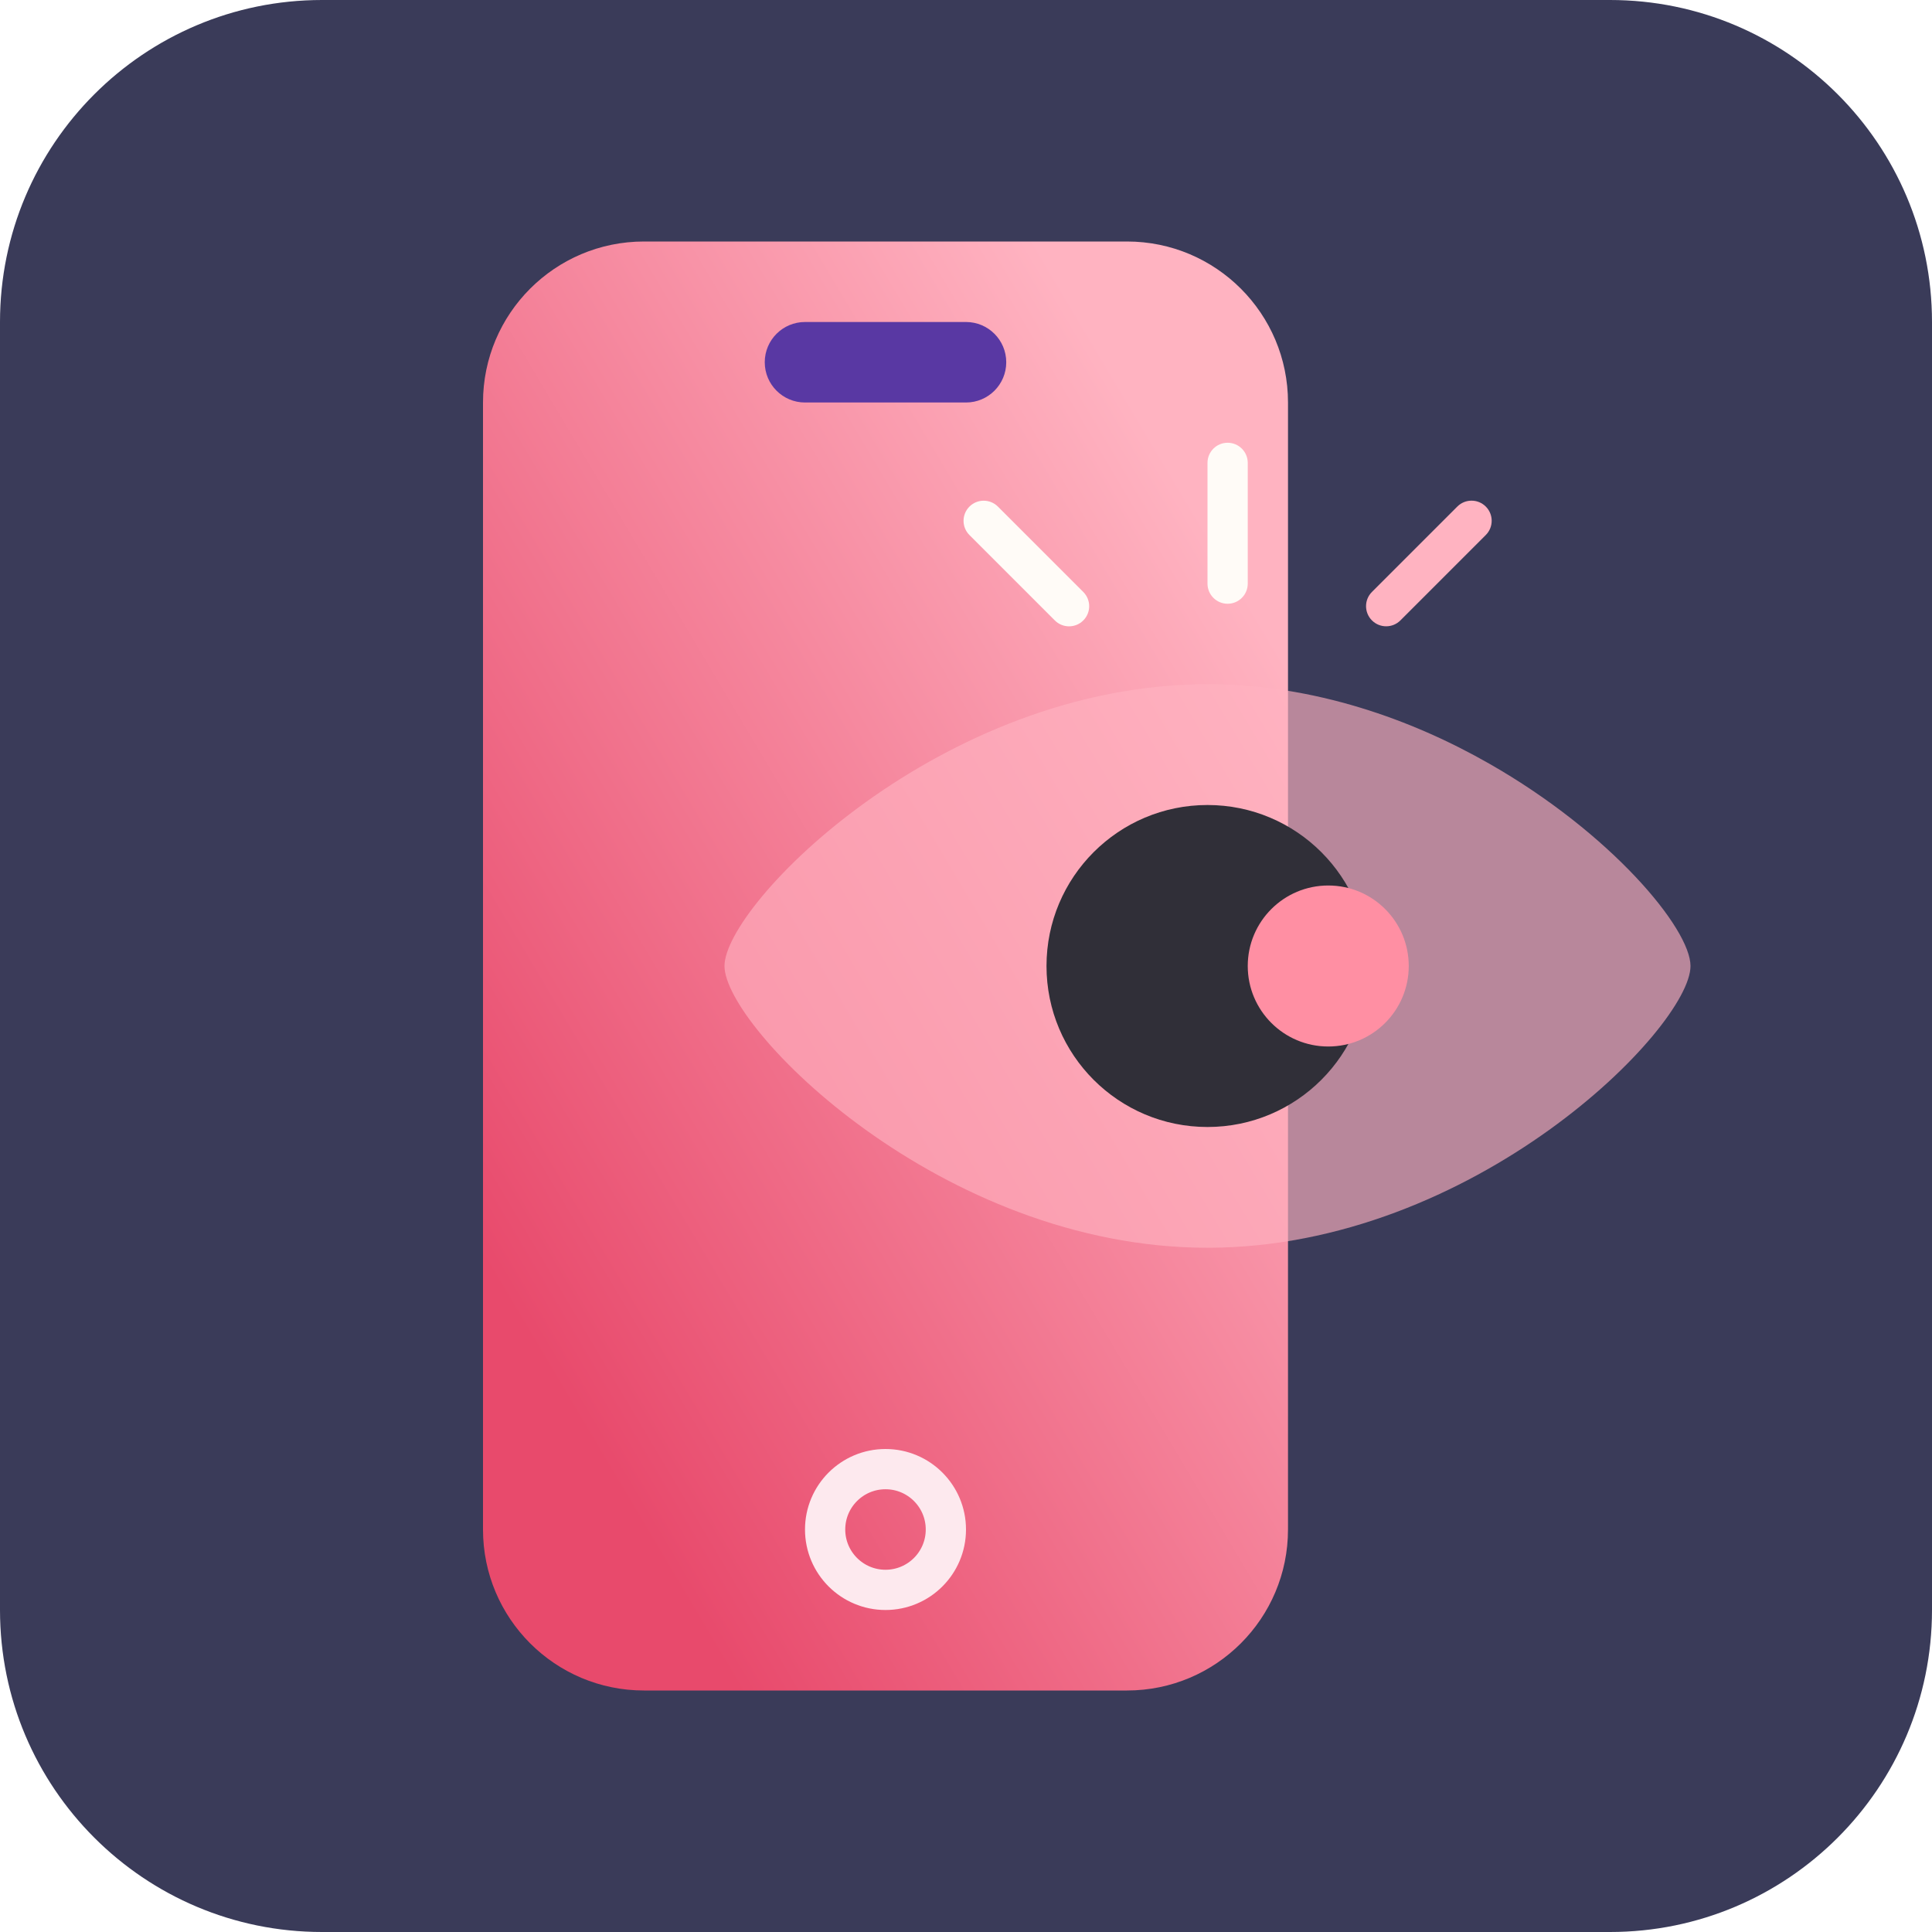
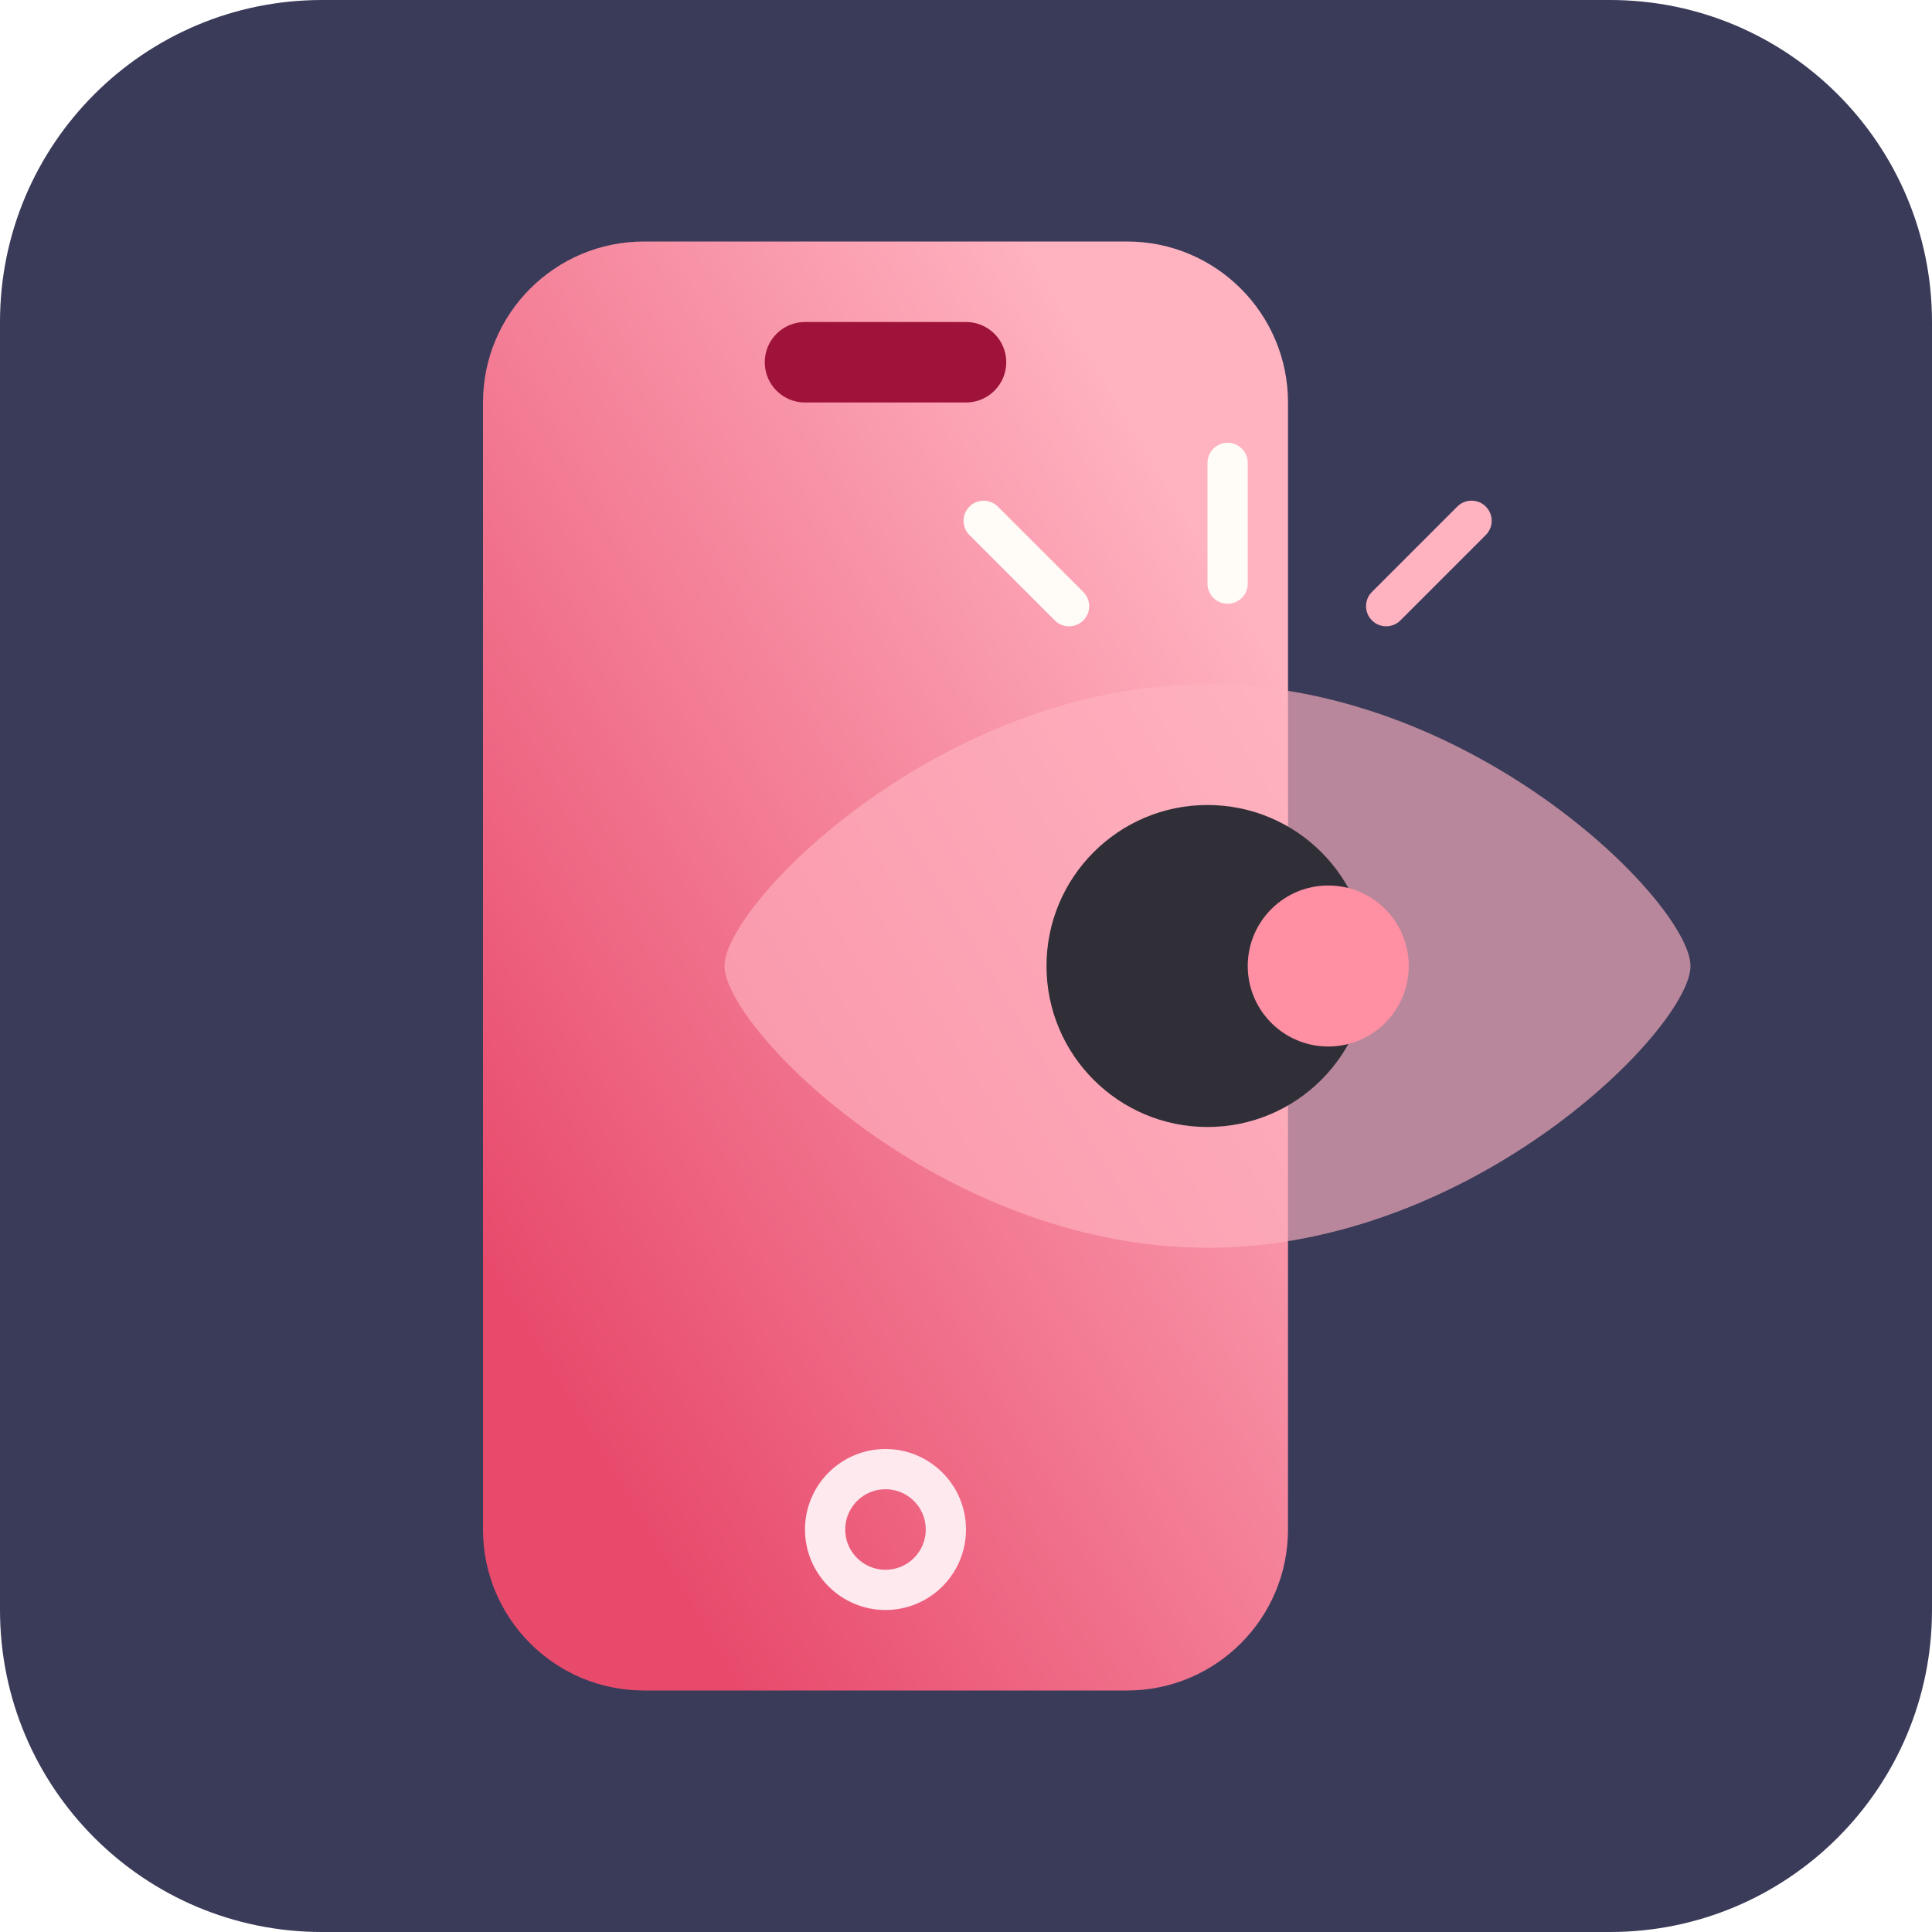
<svg xmlns="http://www.w3.org/2000/svg" width="48" height="48" viewBox="0 0 48 48" fill="none">
  <rect width="48" height="48" rx="8" fill="#3A3B59" />
  <rect x="12" y="6" width="20" height="36" rx="4" fill="url(#paint0_linear_4272_17340)" />
  <circle cx="22" cy="38" r="1.5" stroke="#fde9ee" />
-   <path d="M19 9C19 8.448 19.448 8 20 8H24C24.552 8 25 8.448 25 9C25 9.552 24.552 10 24 10H20C19.448 10 19 9.552 19 9Z" fill="#5938A3" />
+   <path d="M19 9C19 8.448 19.448 8 20 8H24C24.552 8 25 8.448 25 9C25 9.552 24.552 10 24 10H20C19.448 10 19 9.552 19 9Z" fill="#9f1239" />
  <path opacity="0.64" d="M42 24C42 25.533 36.627 31 30 31C23.373 31 18 25.533 18 24C18 22.467 23.373 17 30 17C31.324 17 32.598 17.218 33.789 17.58C34.948 17.931 36.029 18.419 37 18.973C40.028 20.699 42 23.072 42 24Z" fill="#ffb3c1" />
  <circle cx="30" cy="24" r="4" fill="#302F38" />
  <circle cx="33" cy="24" r="2" fill="#ff8fa3" />
  <rect x="30" y="11" width="1" height="4" rx="0.5" fill="#FFFBF7" />
  <rect x="36.56" y="12.232" width="1" height="4" rx="0.5" transform="rotate(45 36.5605 12.2324)" fill="#ffb3c1" />
  <rect width="1" height="4" rx="0.5" transform="matrix(0.707107 -0.707107 -0.707107 -0.707107 26.5605 15.7681)" fill="#FFFBF7" />
  <defs>
    <linearGradient id="paint0_linear_4272_17340" x1="15.438" y1="37.125" x2="36.732" y2="24.47" gradientUnits="userSpaceOnUse">
      <stop stop-color="#e84a6c" />
      <stop offset="1" stop-color="#ffb3c1" />
    </linearGradient>
  </defs>
</svg>
